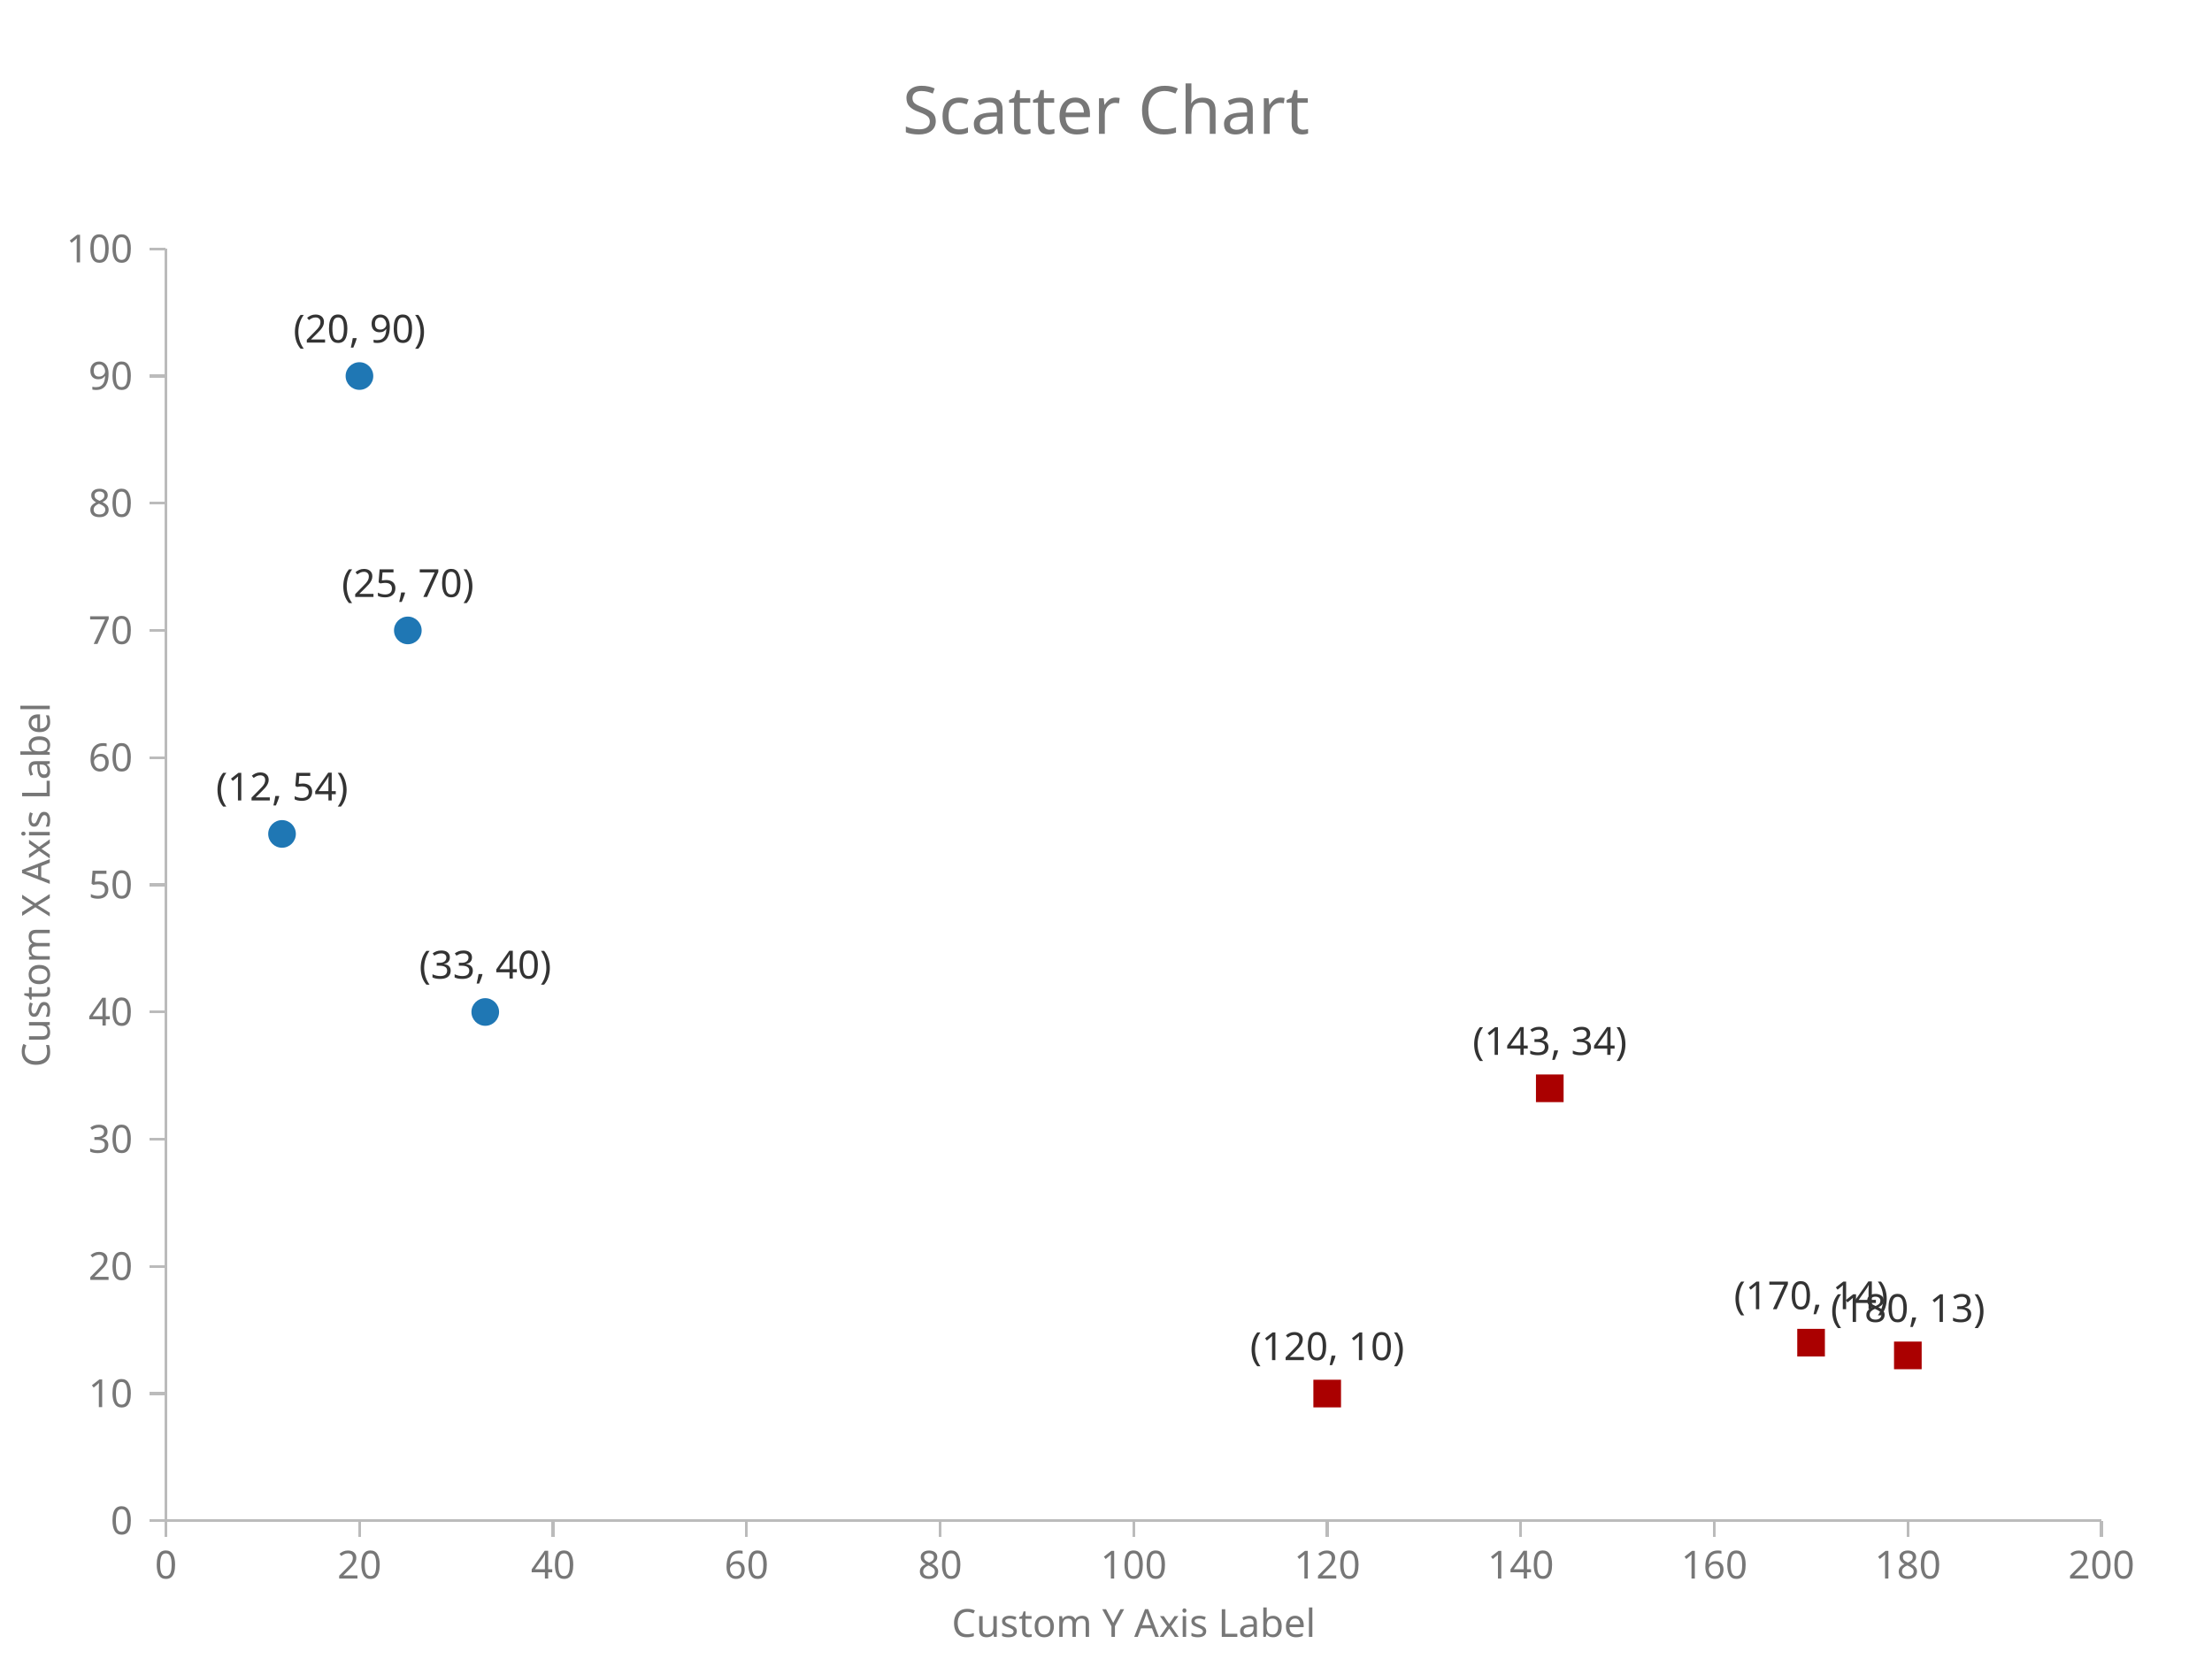
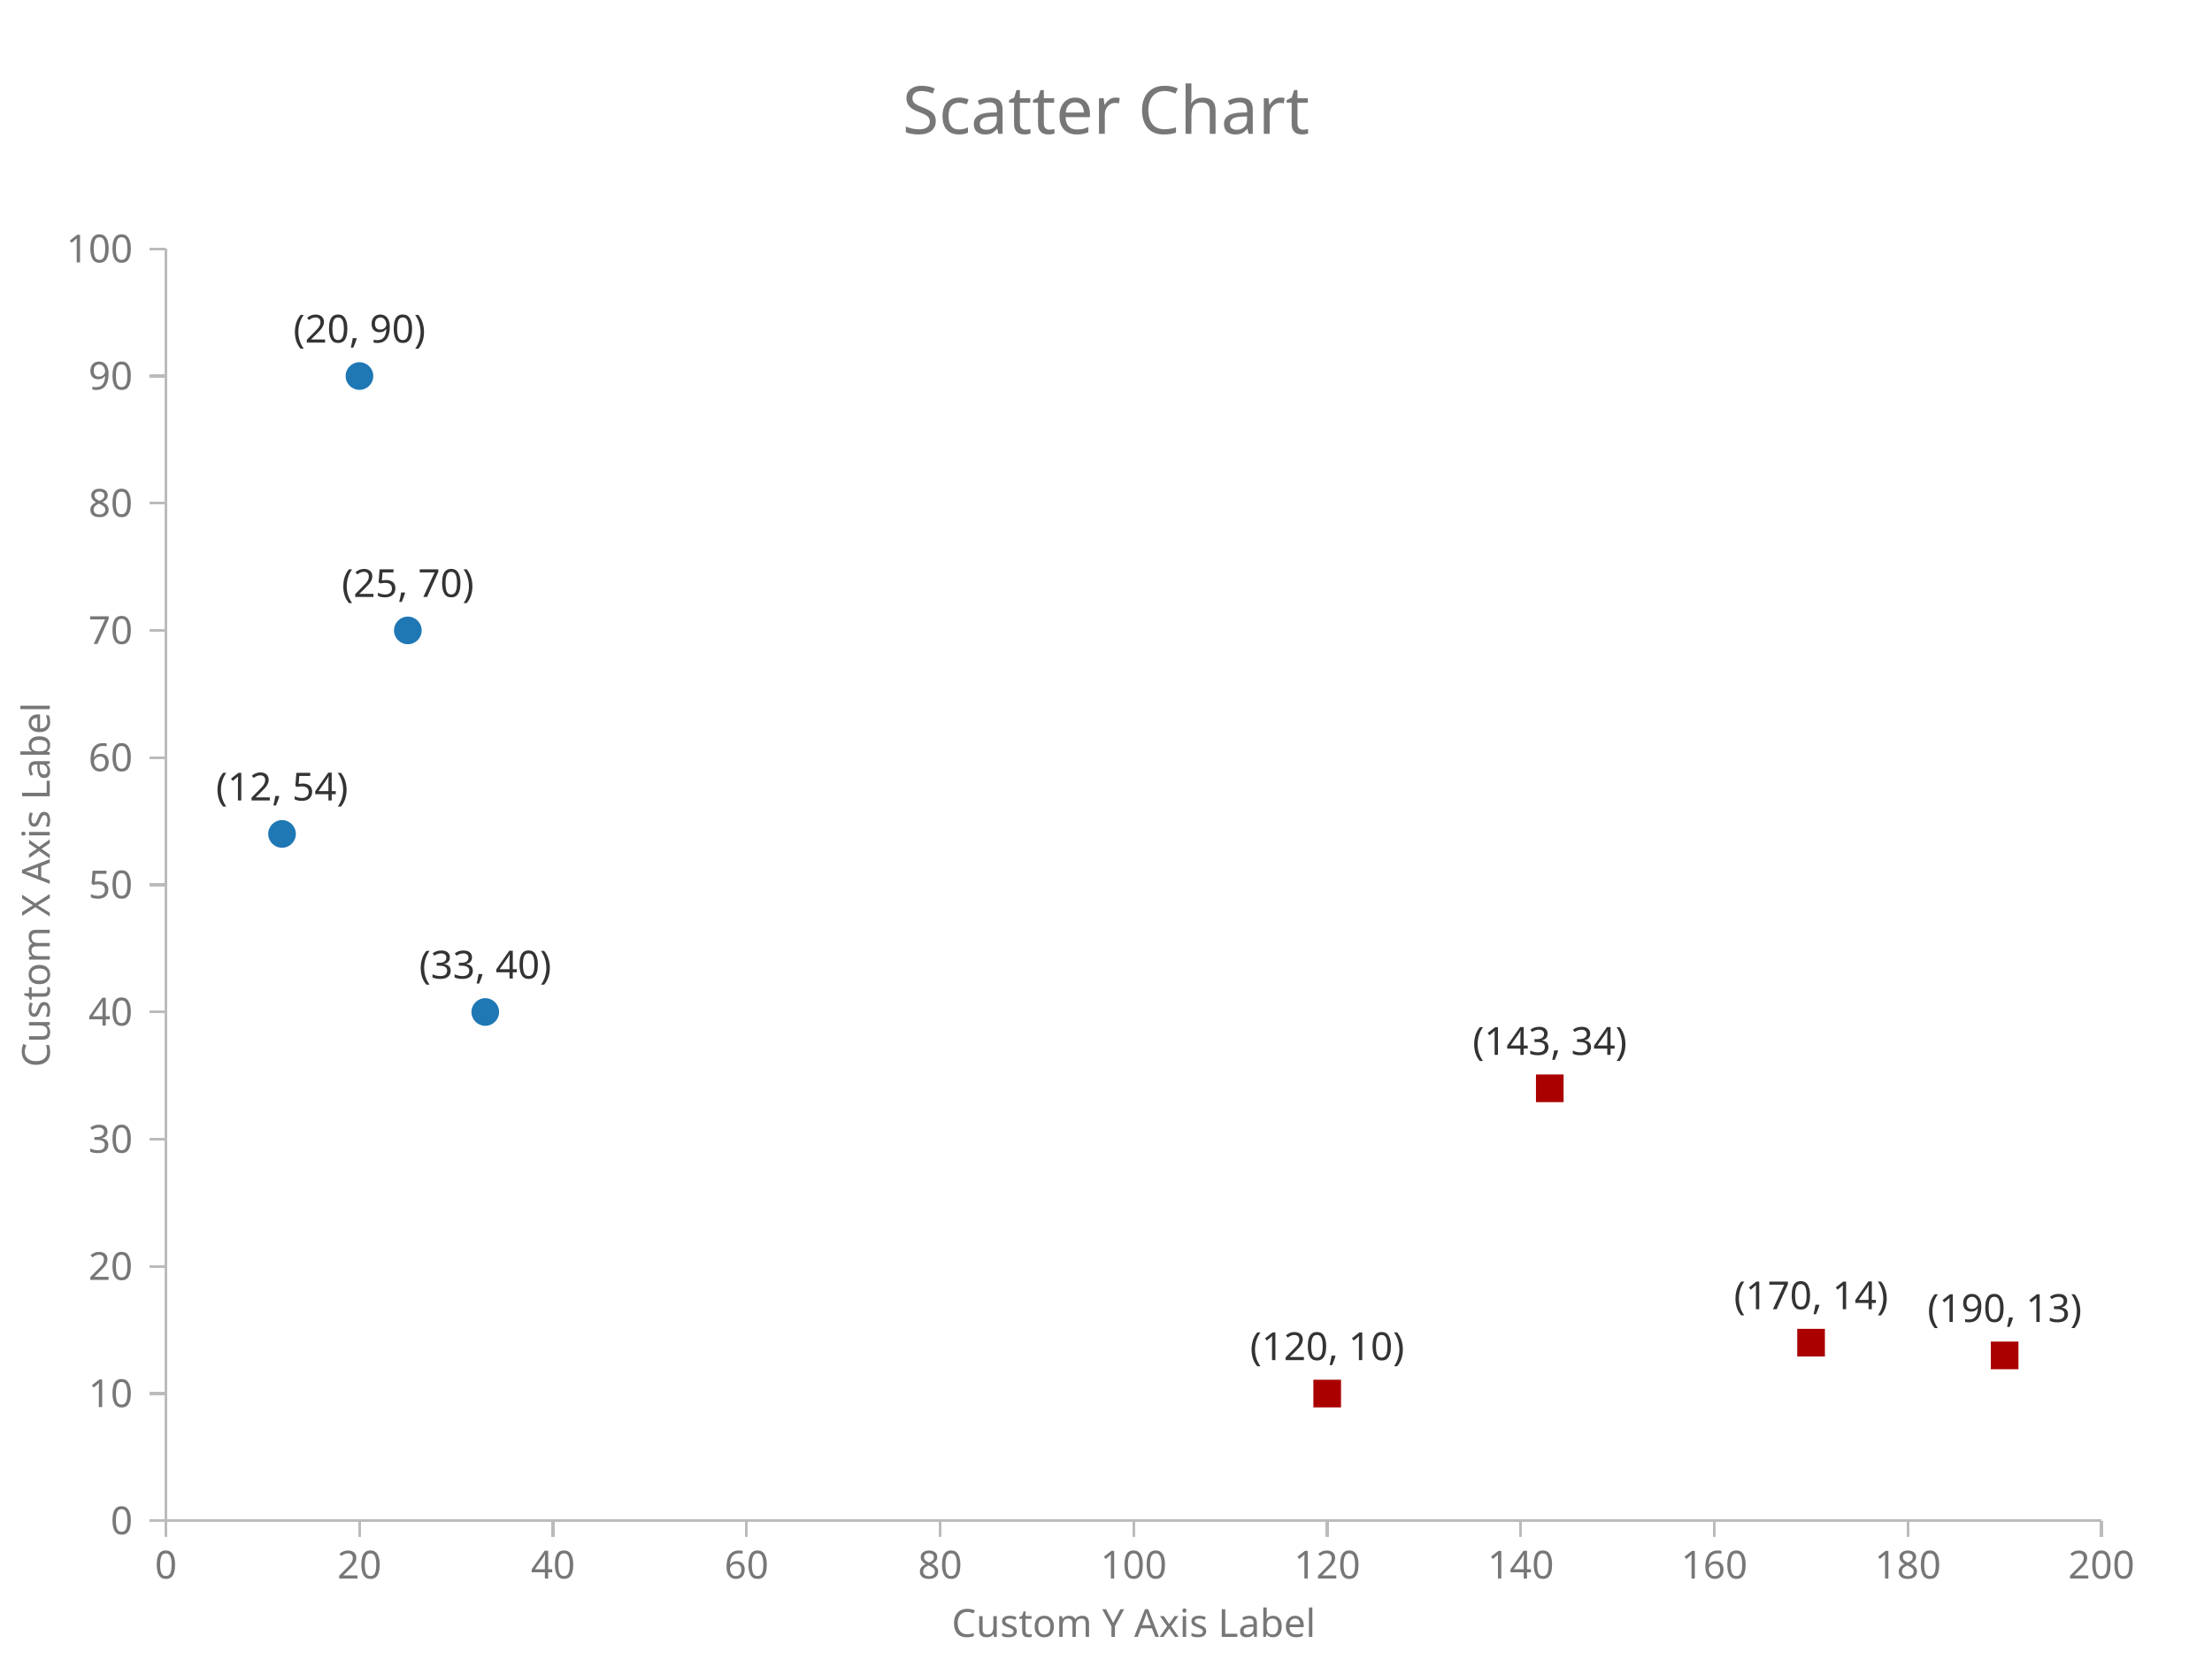
<svg xmlns="http://www.w3.org/2000/svg" height="600" viewBox="0 0 800 600" width="800">
  <g class="g-chart">
    <g class="g-title" transform="translate(400,40)">
      <text dy=".35em" fill="#777" font-family="sans-serif" font-size="24px" text-anchor="middle" x="0" y="0">
Scatter Chart
</text>
    </g>
    <g class="x-axis" transform="translate(60,550)">
      <line shape-rendering="crispEdges" stroke="#bbbbbb" stroke-width="1" x1="0" x2="700" y1="0" y2="0" />
      <g class="tick" transform="translate(0,0)">
        <line shape-rendering="crispEdges" stroke="#bbbbbb" stroke-width="1px" x1="0" x2="0" y1="0" y2="6" />
        <text dy=".35em" fill="#777" font-family="sans-serif" font-size="14px" text-anchor="middle" x="0" y="16">
0
</text>
      </g>
      <g class="tick" transform="translate(70,0)">
        <line shape-rendering="crispEdges" stroke="#bbbbbb" stroke-width="1px" x1="0" x2="0" y1="0" y2="6" />
        <text dy=".35em" fill="#777" font-family="sans-serif" font-size="14px" text-anchor="middle" x="0" y="16">
20
</text>
      </g>
      <g class="tick" transform="translate(140,0)">
        <line shape-rendering="crispEdges" stroke="#bbbbbb" stroke-width="1px" x1="0" x2="0" y1="0" y2="6" />
        <text dy=".35em" fill="#777" font-family="sans-serif" font-size="14px" text-anchor="middle" x="0" y="16">
40
</text>
      </g>
      <g class="tick" transform="translate(210,0)">
        <line shape-rendering="crispEdges" stroke="#bbbbbb" stroke-width="1px" x1="0" x2="0" y1="0" y2="6" />
        <text dy=".35em" fill="#777" font-family="sans-serif" font-size="14px" text-anchor="middle" x="0" y="16">
60
</text>
      </g>
      <g class="tick" transform="translate(280,0)">
        <line shape-rendering="crispEdges" stroke="#bbbbbb" stroke-width="1px" x1="0" x2="0" y1="0" y2="6" />
        <text dy=".35em" fill="#777" font-family="sans-serif" font-size="14px" text-anchor="middle" x="0" y="16">
80
</text>
      </g>
      <g class="tick" transform="translate(350,0)">
        <line shape-rendering="crispEdges" stroke="#bbbbbb" stroke-width="1px" x1="0" x2="0" y1="0" y2="6" />
        <text dy=".35em" fill="#777" font-family="sans-serif" font-size="14px" text-anchor="middle" x="0" y="16">
100
</text>
      </g>
      <g class="tick" transform="translate(420,0)">
        <line shape-rendering="crispEdges" stroke="#bbbbbb" stroke-width="1px" x1="0" x2="0" y1="0" y2="6" />
        <text dy=".35em" fill="#777" font-family="sans-serif" font-size="14px" text-anchor="middle" x="0" y="16">
120
</text>
      </g>
      <g class="tick" transform="translate(490,0)">
        <line shape-rendering="crispEdges" stroke="#bbbbbb" stroke-width="1px" x1="0" x2="0" y1="0" y2="6" />
        <text dy=".35em" fill="#777" font-family="sans-serif" font-size="14px" text-anchor="middle" x="0" y="16">
140
</text>
      </g>
      <g class="tick" transform="translate(560,0)">
        <line shape-rendering="crispEdges" stroke="#bbbbbb" stroke-width="1px" x1="0" x2="0" y1="0" y2="6" />
        <text dy=".35em" fill="#777" font-family="sans-serif" font-size="14px" text-anchor="middle" x="0" y="16">
160
</text>
      </g>
      <g class="tick" transform="translate(630,0)">
        <line shape-rendering="crispEdges" stroke="#bbbbbb" stroke-width="1px" x1="0" x2="0" y1="0" y2="6" />
        <text dy=".35em" fill="#777" font-family="sans-serif" font-size="14px" text-anchor="middle" x="0" y="16">
180
</text>
      </g>
      <g class="tick" transform="translate(700,0)">
        <line shape-rendering="crispEdges" stroke="#bbbbbb" stroke-width="1px" x1="0" x2="0" y1="0" y2="6" />
        <text dy=".35em" fill="#777" font-family="sans-serif" font-size="14px" text-anchor="middle" x="0" y="16">
200
</text>
      </g>
      <text fill="#777" font-family="sans-serif" font-size="14px" text-anchor="middle" transform="rotate(0)" x="350" y="42">
Custom Y Axis Label
</text>
    </g>
    <g class="y-axis" transform="translate(60,90)">
      <line shape-rendering="crispEdges" stroke="#bbbbbb" stroke-width="1" x1="0" x2="0" y1="0" y2="460" />
      <g class="tick" transform="translate(0,460)">
        <line shape-rendering="crispEdges" stroke="#bbbbbb" stroke-width="1px" x1="0" x2="-6" y1="0" y2="0" />
        <text dy=".35em" fill="#777" font-family="sans-serif" font-size="14px" text-anchor="end" x="-12" y="0">
0
</text>
      </g>
      <g class="tick" transform="translate(0,414)">
        <line shape-rendering="crispEdges" stroke="#bbbbbb" stroke-width="1px" x1="0" x2="-6" y1="0" y2="0" />
        <text dy=".35em" fill="#777" font-family="sans-serif" font-size="14px" text-anchor="end" x="-12" y="0">
10
</text>
      </g>
      <g class="tick" transform="translate(0,368)">
        <line shape-rendering="crispEdges" stroke="#bbbbbb" stroke-width="1px" x1="0" x2="-6" y1="0" y2="0" />
        <text dy=".35em" fill="#777" font-family="sans-serif" font-size="14px" text-anchor="end" x="-12" y="0">
20
</text>
      </g>
      <g class="tick" transform="translate(0,322)">
        <line shape-rendering="crispEdges" stroke="#bbbbbb" stroke-width="1px" x1="0" x2="-6" y1="0" y2="0" />
        <text dy=".35em" fill="#777" font-family="sans-serif" font-size="14px" text-anchor="end" x="-12" y="0">
30
</text>
      </g>
      <g class="tick" transform="translate(0,276)">
        <line shape-rendering="crispEdges" stroke="#bbbbbb" stroke-width="1px" x1="0" x2="-6" y1="0" y2="0" />
        <text dy=".35em" fill="#777" font-family="sans-serif" font-size="14px" text-anchor="end" x="-12" y="0">
40
</text>
      </g>
      <g class="tick" transform="translate(0,230)">
        <line shape-rendering="crispEdges" stroke="#bbbbbb" stroke-width="1px" x1="0" x2="-6" y1="0" y2="0" />
        <text dy=".35em" fill="#777" font-family="sans-serif" font-size="14px" text-anchor="end" x="-12" y="0">
50
</text>
      </g>
      <g class="tick" transform="translate(0,184)">
        <line shape-rendering="crispEdges" stroke="#bbbbbb" stroke-width="1px" x1="0" x2="-6" y1="0" y2="0" />
        <text dy=".35em" fill="#777" font-family="sans-serif" font-size="14px" text-anchor="end" x="-12" y="0">
60
</text>
      </g>
      <g class="tick" transform="translate(0,138)">
        <line shape-rendering="crispEdges" stroke="#bbbbbb" stroke-width="1px" x1="0" x2="-6" y1="0" y2="0" />
        <text dy=".35em" fill="#777" font-family="sans-serif" font-size="14px" text-anchor="end" x="-12" y="0">
70
</text>
      </g>
      <g class="tick" transform="translate(0,92)">
        <line shape-rendering="crispEdges" stroke="#bbbbbb" stroke-width="1px" x1="0" x2="-6" y1="0" y2="0" />
        <text dy=".35em" fill="#777" font-family="sans-serif" font-size="14px" text-anchor="end" x="-12" y="0">
80
</text>
      </g>
      <g class="tick" transform="translate(0,46)">
        <line shape-rendering="crispEdges" stroke="#bbbbbb" stroke-width="1px" x1="0" x2="-6" y1="0" y2="0" />
        <text dy=".35em" fill="#777" font-family="sans-serif" font-size="14px" text-anchor="end" x="-12" y="0">
90
</text>
      </g>
      <g class="tick" transform="translate(0,0)">
        <line shape-rendering="crispEdges" stroke="#bbbbbb" stroke-width="1px" x1="0" x2="-6" y1="0" y2="0" />
        <text dy=".35em" fill="#777" font-family="sans-serif" font-size="14px" text-anchor="end" x="-12" y="0">
100
</text>
      </g>
      <text fill="#777" font-family="sans-serif" font-size="14px" text-anchor="middle" transform="rotate(-90)" x="-230" y="-42">
Custom X Axis Label
</text>
    </g>
    <g class="g-view" transform="translate(60,90)">
      <g>
        <g class="scatter-point" transform="translate(70,46)">
          <circle cx="0" cy="0" fill="#1f77b4" r="5" />
          <text dy=".35em" fill="#333" font-family="sans-serif" font-size="14px" text-anchor="middle" x="0" y="-17">
(20, 90)
</text>
        </g>
        <g class="scatter-point" transform="translate(42,211.6)">
          <circle cx="0" cy="0" fill="#1f77b4" r="5" />
          <text dy=".35em" fill="#333" font-family="sans-serif" font-size="14px" text-anchor="middle" x="0" y="-17">
(12, 54)
</text>
        </g>
        <g class="scatter-point" transform="translate(87.5,138)">
          <circle cx="0" cy="0" fill="#1f77b4" r="5" />
          <text dy=".35em" fill="#333" font-family="sans-serif" font-size="14px" text-anchor="middle" x="0" y="-17">
(25, 70)
</text>
        </g>
        <g class="scatter-point" transform="translate(115.5,276)">
          <circle cx="0" cy="0" fill="#1f77b4" r="5" />
          <text dy=".35em" fill="#333" font-family="sans-serif" font-size="14px" text-anchor="middle" x="0" y="-17">
(33, 40)
</text>
        </g>
      </g>
      <g>
        <g class="scatter-point" transform="translate(420,414)">
          <rect fill="#aa0000" height="10" width="10" x="-5" y="-5" />
          <text dy=".35em" fill="#333" font-family="sans-serif" font-size="14px" text-anchor="middle" x="0" y="-17">
(120, 10)
</text>
        </g>
        <g class="scatter-point" transform="translate(500.5,303.6)">
          <rect fill="#aa0000" height="10" width="10" x="-5" y="-5" />
          <text dy=".35em" fill="#333" font-family="sans-serif" font-size="14px" text-anchor="middle" x="0" y="-17">
(143, 34)
</text>
        </g>
        <g class="scatter-point" transform="translate(595,395.6)">
          <rect fill="#aa0000" height="10" width="10" x="-5" y="-5" />
          <text dy=".35em" fill="#333" font-family="sans-serif" font-size="14px" text-anchor="middle" x="0" y="-17">
(170, 14)
</text>
        </g>
-         <g class="scatter-point" transform="translate(630,400.2)">
-           <rect fill="#aa0000" height="10" width="10" x="-5" y="-5" />
-           <text dy=".35em" fill="#333" font-family="sans-serif" font-size="14px" text-anchor="middle" x="0" y="-17">
- (180, 13)
+         <g class="scatter-point" transform="translate(665,400.2)">
+           <rect fill="#aa0000" height="10" width="10" x="-5" y="-5" />
+           <text dy=".35em" fill="#333" font-family="sans-serif" font-size="14px" text-anchor="middle" x="0" y="-17">
+ (190, 13)
</text>
        </g>
      </g>
    </g>
  </g>
</svg>
